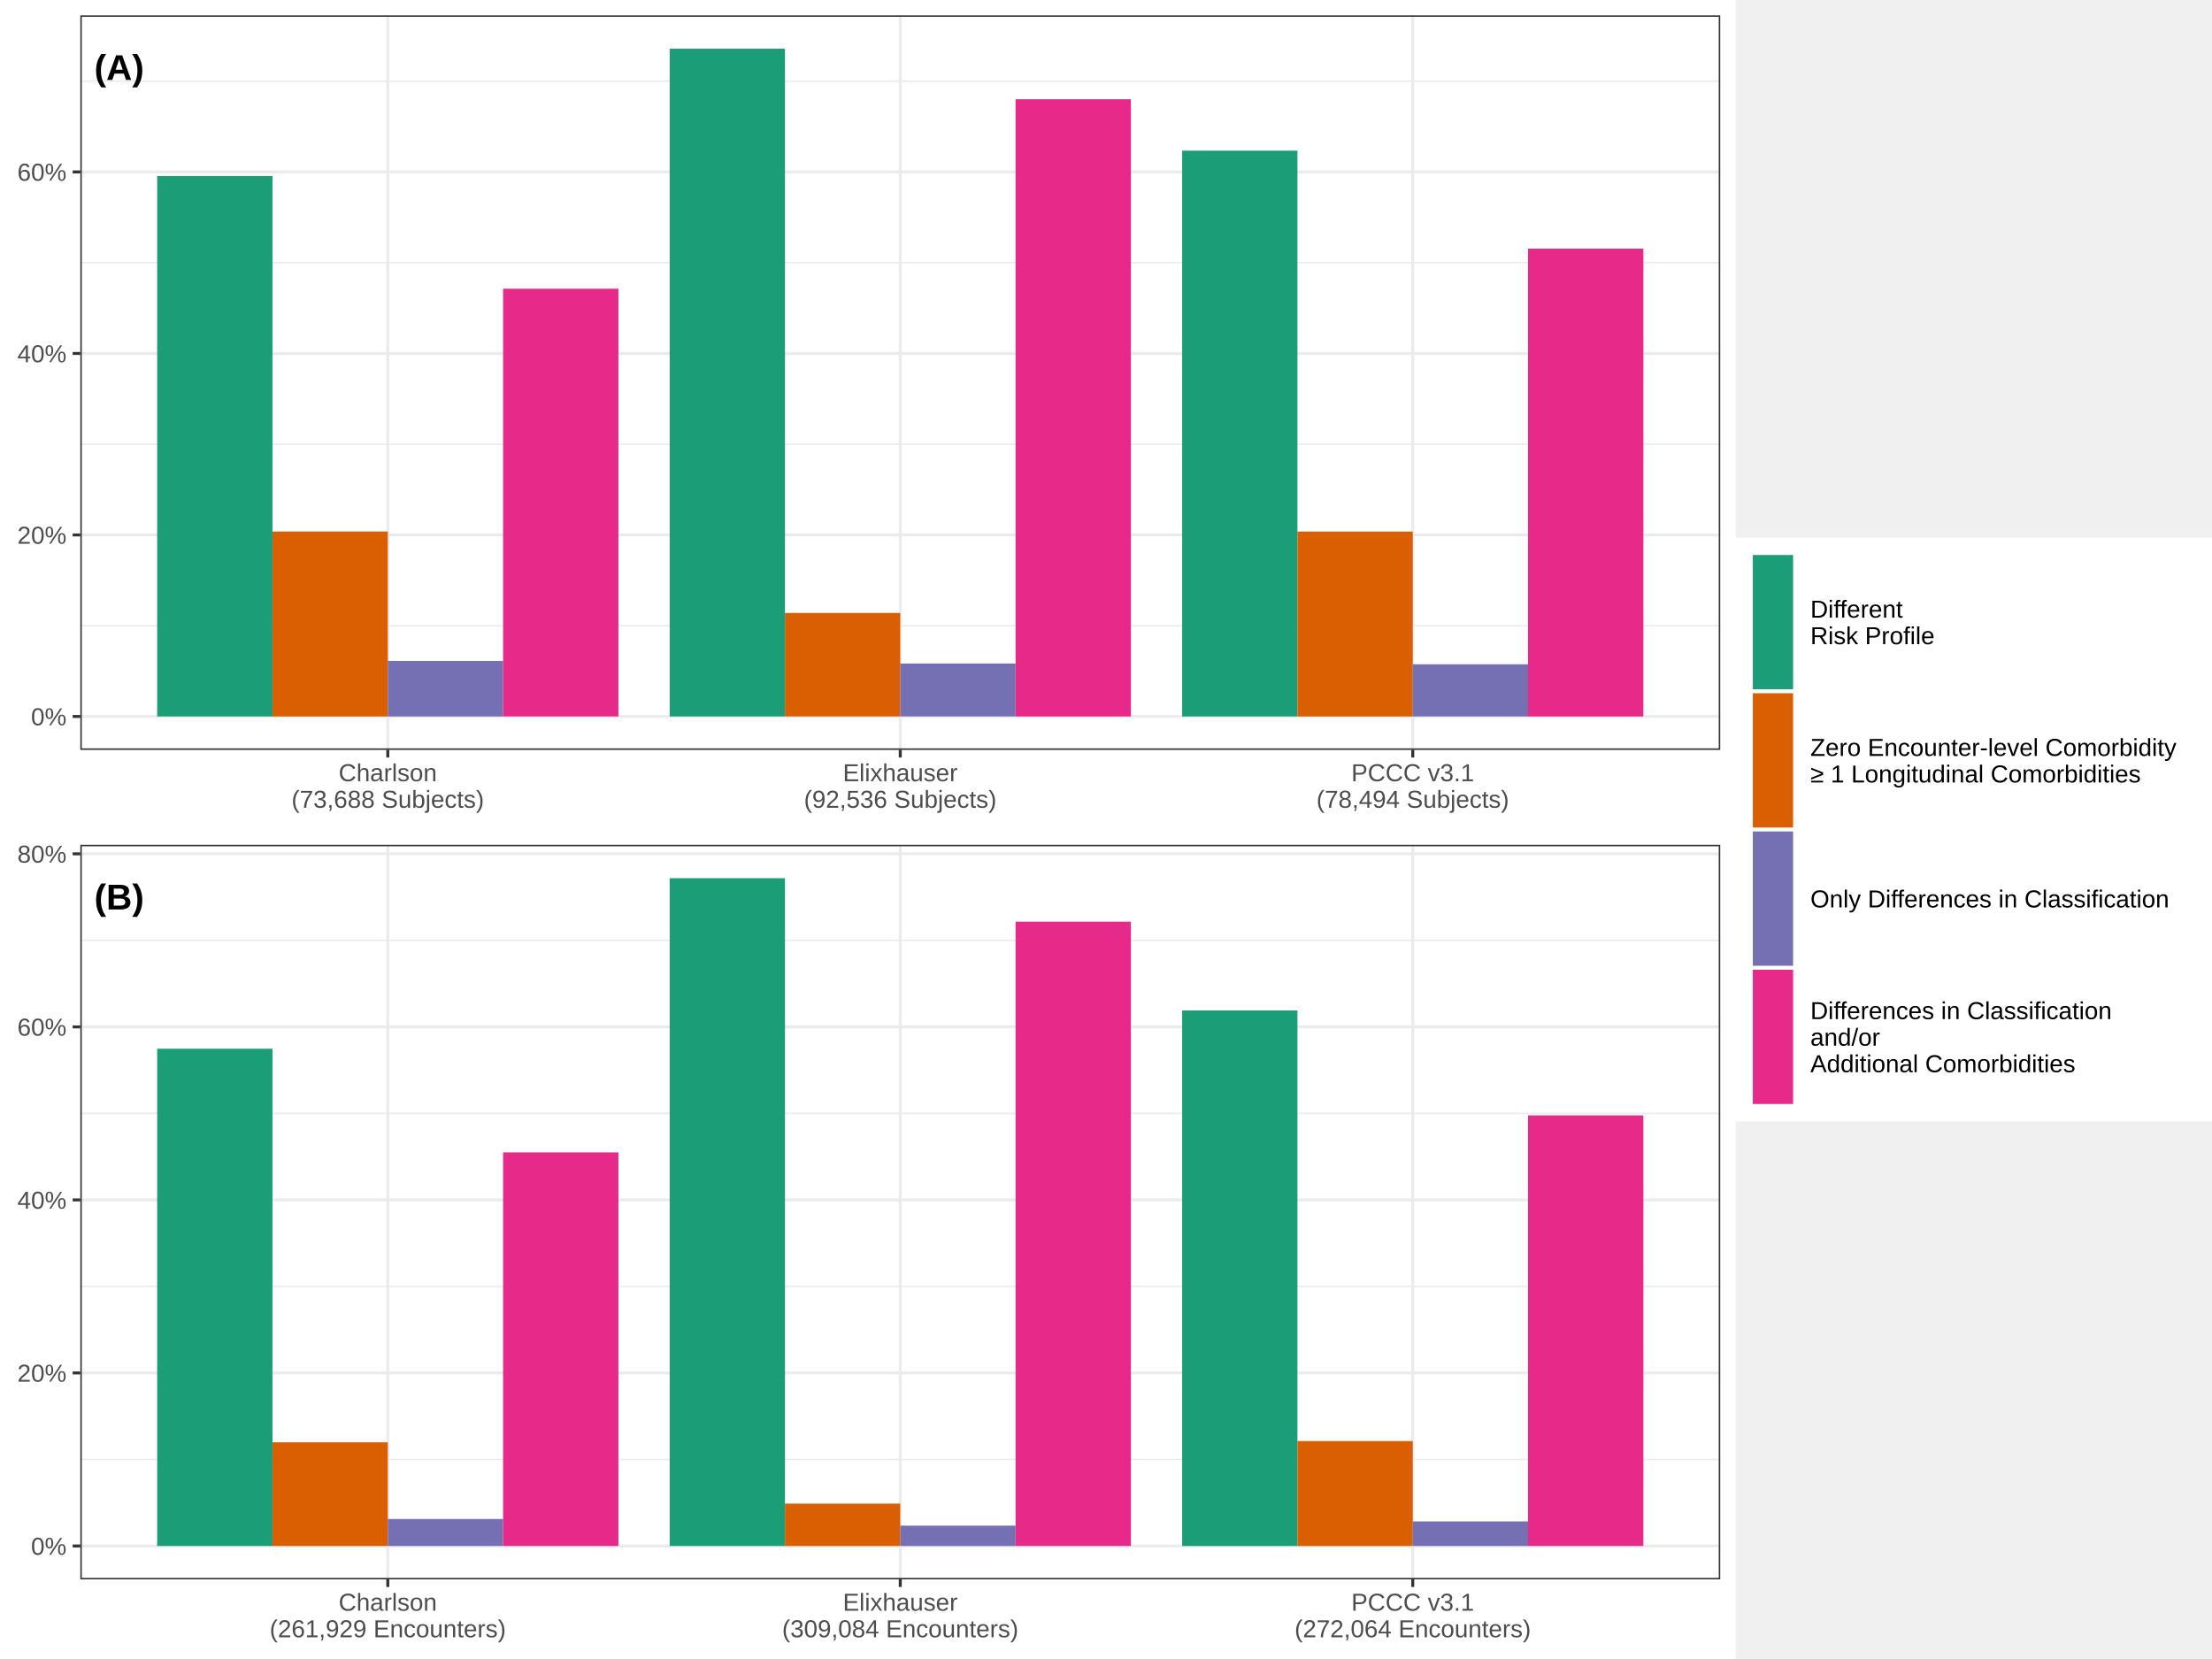
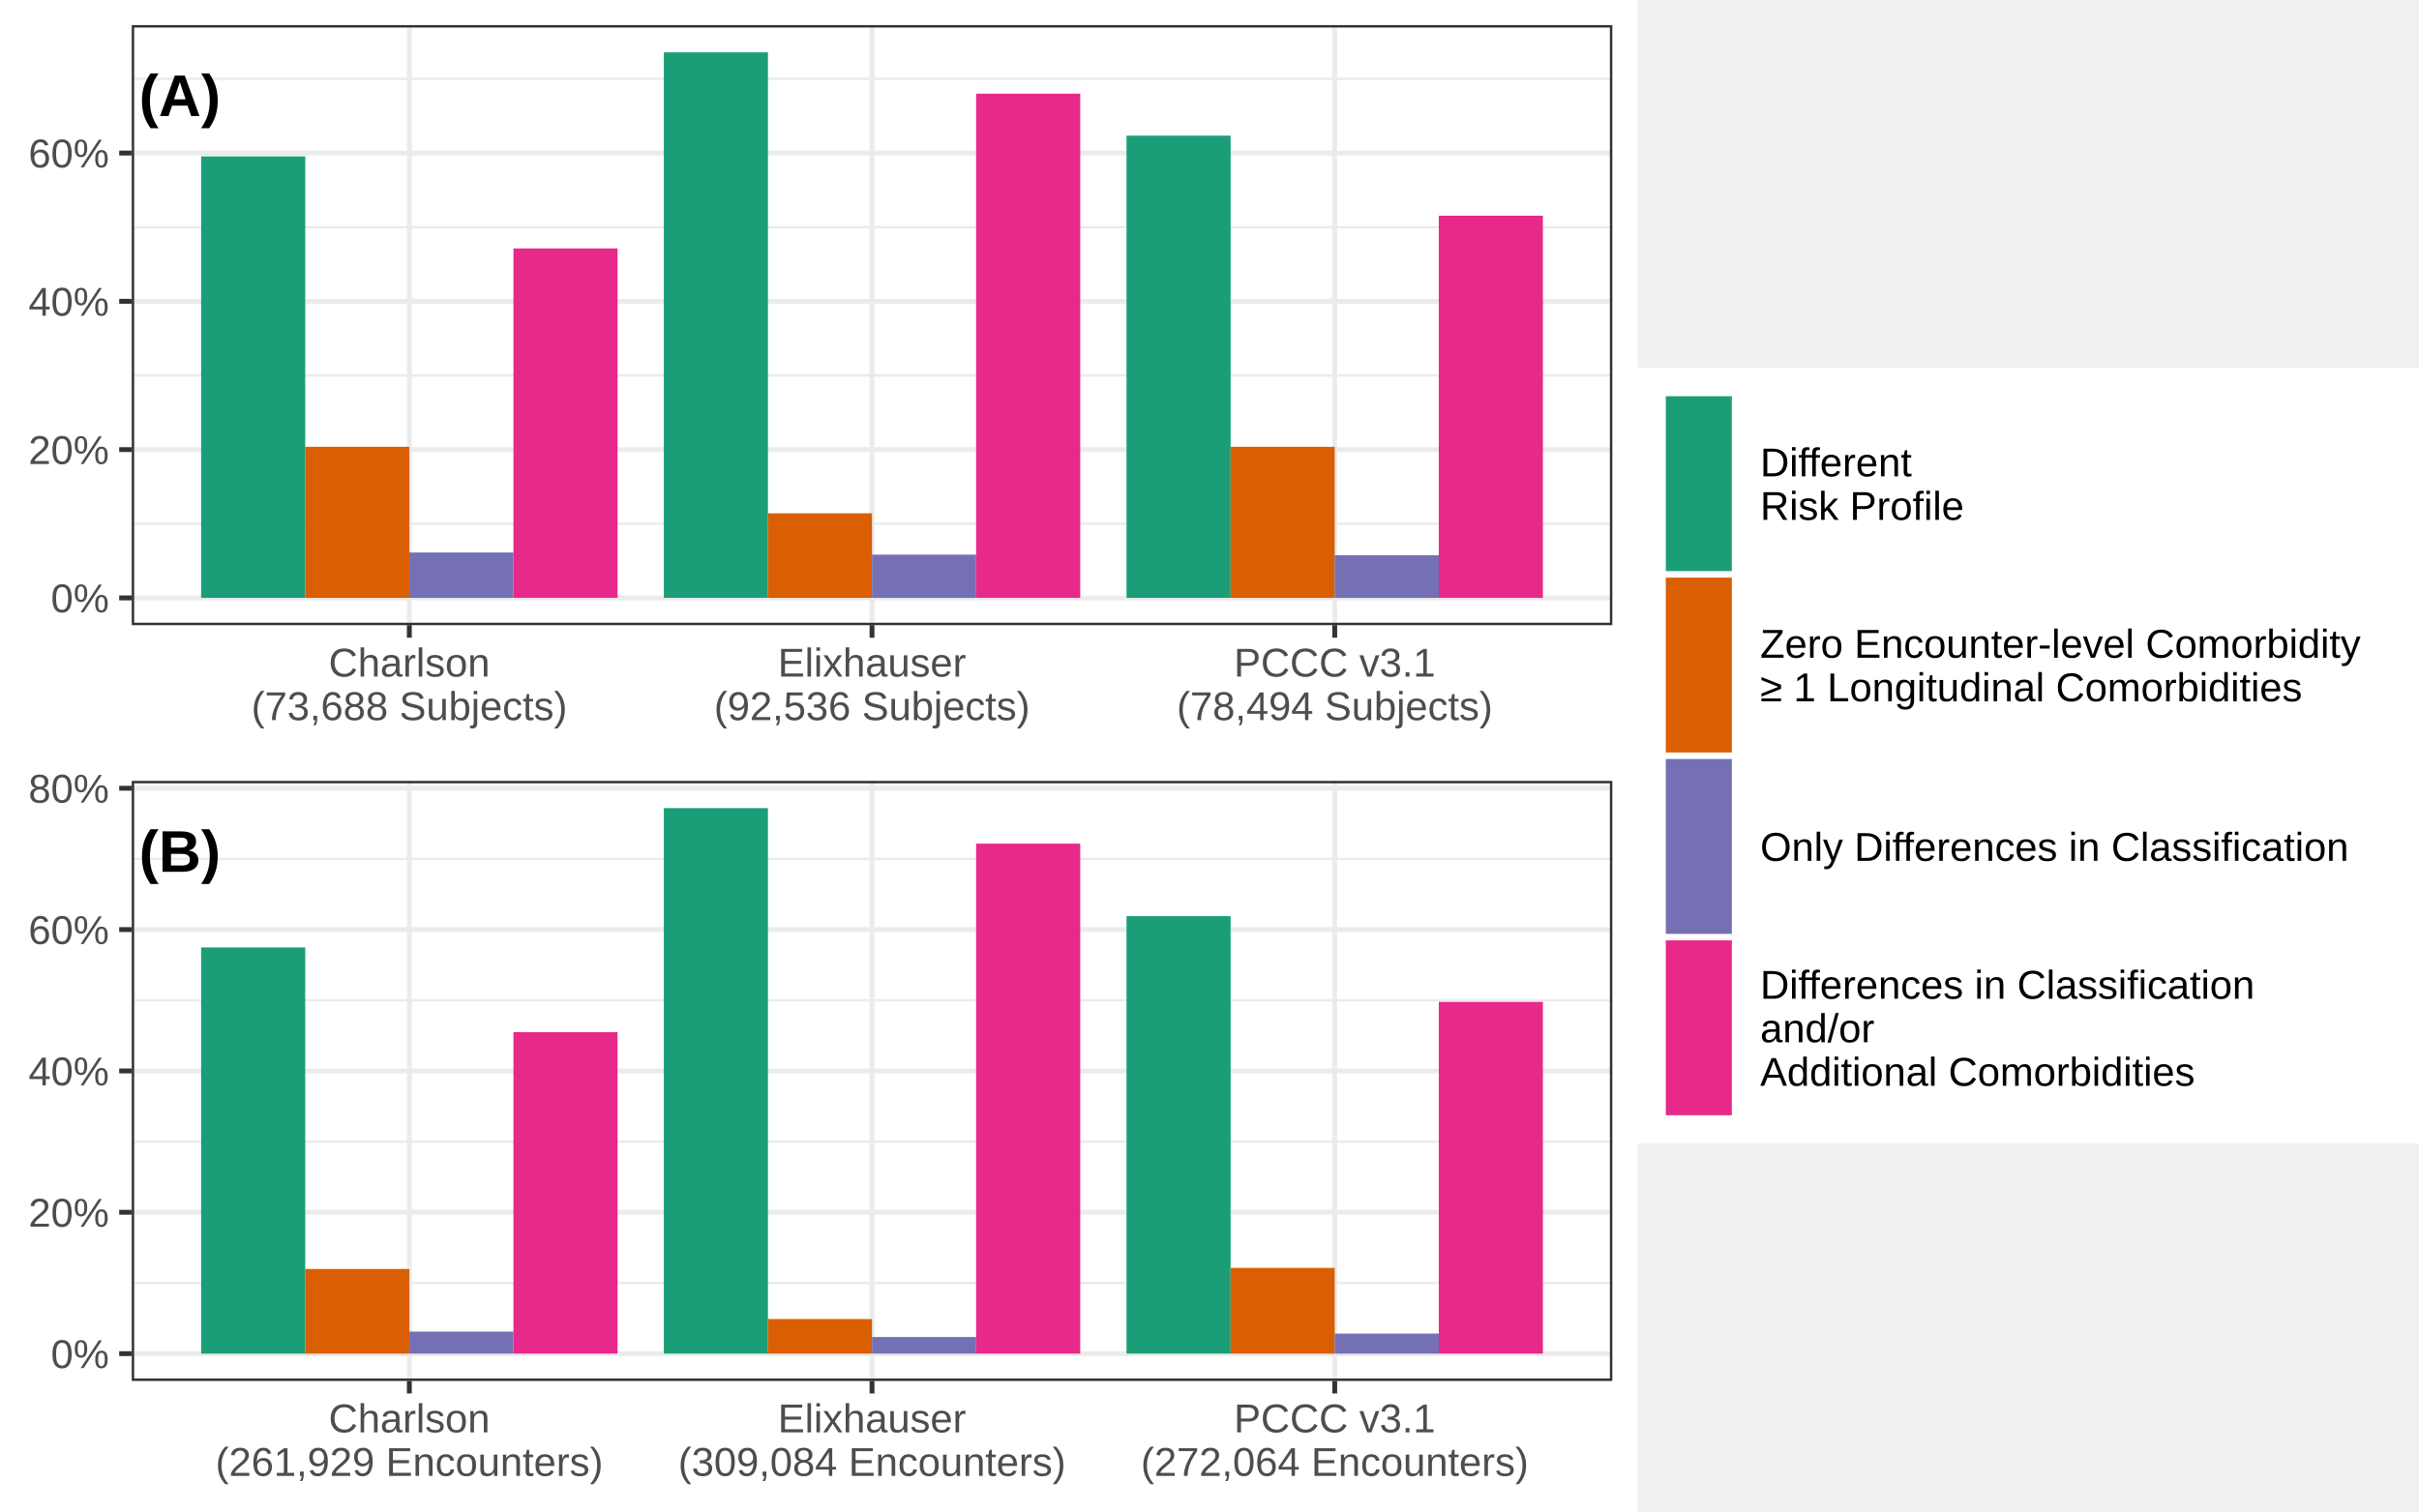
- <svg xmlns="http://www.w3.org/2000/svg" width="864.00pt" height="648.00pt" viewBox="0 0 864.00 648.00">
+ <svg xmlns="http://www.w3.org/2000/svg" width="576.00pt" height="360.00pt" viewBox="0 0 576.00 360.00">
  <g class="svglite">
    <defs>
      <style type="text/css">
    .svglite line, .svglite polyline, .svglite polygon, .svglite path, .svglite rect, .svglite circle {
      fill: none;
      stroke: #000000;
      stroke-linecap: round;
      stroke-linejoin: round;
      stroke-miterlimit: 10.00;
    }
    .svglite text {
      white-space: pre;
    }
    .svglite g.glyphgroup path {
      fill: inherit;
      stroke: none;
    }
  </style>
    </defs>
    <rect width="100%" height="100%" style="stroke: none; fill: none;" />
    <defs>
-       <clipPath id="cpMC4wMHw4NjQuMDB8MC4wMHw2NDguMDA=">
-         <rect x="0.00" y="0.00" width="864.00" height="648.00" />
+       <clipPath id="cpMC4wMHw1NzYuMDB8MC4wMHwzNjAuMDA=">
+         <rect x="0.00" y="0.00" width="576.00" height="360.00" />
      </clipPath>
    </defs>
-     <g clip-path="url(#cpMC4wMHw4NjQuMDB8MC4wMHw2NDguMDA=)">
+     <g clip-path="url(#cpMC4wMHw1NzYuMDB8MC4wMHwzNjAuMDA=)">
</g>
    <defs>
-       <clipPath id="cpMC4wMHw2NzcuOTB8MC4wMHw2NDguMDA=">
-         <rect x="0.00" y="0.00" width="677.90" height="648.00" />
+       <clipPath id="cpMC4wMHwzODkuOTB8MC4wMHwzNjAuMDA=">
+         <rect x="0.00" y="0.00" width="389.90" height="360.00" />
      </clipPath>
    </defs>
-     <g clip-path="url(#cpMC4wMHw2NzcuOTB8MC4wMHw2NDguMDA=)">
+     <g clip-path="url(#cpMC4wMHwzODkuOTB8MC4wMHwzNjAuMDA=)">
</g>
-     <g clip-path="url(#cpMC4wMHw4NjQuMDB8MC4wMHw2NDguMDA=)">
+     <g clip-path="url(#cpMC4wMHw1NzYuMDB8MC4wMHwzNjAuMDA=)">
</g>
    <defs>
-       <clipPath id="cpMC4wMHw2NzcuOTB8MC4wMHwzMjQuMDA=">
-         <rect x="0" y="0.00" width="677.90" height="324.00" />
+       <clipPath id="cpMC4wMHwzODkuOTB8MC4wMHwxODAuMDA=">
+         <rect x="0" y="0.00" width="389.90" height="180.00" />
      </clipPath>
    </defs>
-     <g clip-path="url(#cpMC4wMHw2NzcuOTB8MC4wMHwzMjQuMDA=)">
-       <rect x="0.00" y="0.00" width="677.90" height="324.00" style="stroke-width: 1.16; stroke: #FFFFFF; fill: #FFFFFF;" />
+     <g clip-path="url(#cpMC4wMHwzODkuOTB8MC4wMHwxODAuMDA=)">
+       <rect x="0.00" y="0" width="389.90" height="180.00" style="stroke-width: 1.16; stroke: #FFFFFF; fill: #FFFFFF;" />
    </g>
-     <g clip-path="url(#cpMC4wMHw4NjQuMDB8MC4wMHw2NDguMDA=)">
+     <g clip-path="url(#cpMC4wMHw1NzYuMDB8MC4wMHwzNjAuMDA=)">
</g>
    <defs>
-       <clipPath id="cpMzEuMzd8NjcxLjkyfDUuOTh8MjkyLjg5">
-         <rect x="31.37" y="5.98" width="640.55" height="286.92" />
+       <clipPath id="cpMzEuMzd8MzgzLjkyfDUuOTh8MTQ4Ljg5">
+         <rect x="31.37" y="5.98" width="352.55" height="142.92" />
      </clipPath>
    </defs>
-     <g clip-path="url(#cpMzEuMzd8NjcxLjkyfDUuOTh8MjkyLjg5)">
-       <rect x="31.37" y="5.98" width="640.55" height="286.92" style="stroke-width: 1.16; stroke: none; fill: #FFFFFF;" />
-       <polyline points="31.37,244.40 671.92,244.40 " style="stroke-width: 0.58; stroke: #EBEBEB; stroke-linecap: butt;" />
-       <polyline points="31.37,173.50 671.92,173.50 " style="stroke-width: 0.58; stroke: #EBEBEB; stroke-linecap: butt;" />
-       <polyline points="31.37,102.60 671.92,102.60 " style="stroke-width: 0.58; stroke: #EBEBEB; stroke-linecap: butt;" />
-       <polyline points="31.37,31.70 671.92,31.70 " style="stroke-width: 0.58; stroke: #EBEBEB; stroke-linecap: butt;" />
-       <polyline points="31.37,279.85 671.92,279.85 " style="stroke-width: 1.16; stroke: #EBEBEB; stroke-linecap: butt;" />
-       <polyline points="31.37,208.95 671.92,208.95 " style="stroke-width: 1.16; stroke: #EBEBEB; stroke-linecap: butt;" />
-       <polyline points="31.37,138.05 671.92,138.05 " style="stroke-width: 1.16; stroke: #EBEBEB; stroke-linecap: butt;" />
-       <polyline points="31.37,67.15 671.92,67.15 " style="stroke-width: 1.16; stroke: #EBEBEB; stroke-linecap: butt;" />
-       <polyline points="151.47,292.89 151.47,5.98 " style="stroke-width: 1.16; stroke: #EBEBEB; stroke-linecap: butt;" />
-       <polyline points="351.64,292.89 351.64,5.98 " style="stroke-width: 1.16; stroke: #EBEBEB; stroke-linecap: butt;" />
-       <polyline points="551.82,292.89 551.82,5.98 " style="stroke-width: 1.16; stroke: #EBEBEB; stroke-linecap: butt;" />
-       <rect x="61.39" y="68.76" width="45.04" height="211.09" style="stroke-width: 1.16; stroke: none; stroke-linecap: butt; stroke-linejoin: miter; fill: #1B9E77;" />
-       <rect x="106.43" y="207.61" width="45.04" height="72.25" style="stroke-width: 1.16; stroke: none; stroke-linecap: butt; stroke-linejoin: miter; fill: #D95F02;" />
-       <rect x="151.47" y="258.15" width="45.04" height="21.71" style="stroke-width: 1.16; stroke: none; stroke-linecap: butt; stroke-linejoin: miter; fill: #7570B3;" />
-       <rect x="196.51" y="112.77" width="45.04" height="167.08" style="stroke-width: 1.16; stroke: none; stroke-linecap: butt; stroke-linejoin: miter; fill: #E7298A;" />
-       <rect x="261.57" y="19.02" width="45.04" height="260.83" style="stroke-width: 1.16; stroke: none; stroke-linecap: butt; stroke-linejoin: miter; fill: #1B9E77;" />
-       <rect x="306.60" y="239.42" width="45.04" height="40.43" style="stroke-width: 1.16; stroke: none; stroke-linecap: butt; stroke-linejoin: miter; fill: #D95F02;" />
-       <rect x="351.64" y="259.17" width="45.04" height="20.68" style="stroke-width: 1.16; stroke: none; stroke-linecap: butt; stroke-linejoin: miter; fill: #7570B3;" />
-       <rect x="396.68" y="38.76" width="45.04" height="241.10" style="stroke-width: 1.16; stroke: none; stroke-linecap: butt; stroke-linejoin: miter; fill: #E7298A;" />
-       <rect x="461.74" y="58.84" width="45.04" height="221.01" style="stroke-width: 1.16; stroke: none; stroke-linecap: butt; stroke-linejoin: miter; fill: #1B9E77;" />
-       <rect x="506.78" y="207.63" width="45.04" height="72.23" style="stroke-width: 1.16; stroke: none; stroke-linecap: butt; stroke-linejoin: miter; fill: #D95F02;" />
-       <rect x="551.82" y="259.47" width="45.04" height="20.38" style="stroke-width: 1.16; stroke: none; stroke-linecap: butt; stroke-linejoin: miter; fill: #7570B3;" />
-       <rect x="596.85" y="97.12" width="45.04" height="182.74" style="stroke-width: 1.16; stroke: none; stroke-linecap: butt; stroke-linejoin: miter; fill: #E7298A;" />
-       <rect x="31.37" y="5.98" width="640.55" height="286.92" style="stroke-width: 1.16; stroke: #333333;" />
+     <g clip-path="url(#cpMzEuMzd8MzgzLjkyfDUuOTh8MTQ4Ljg5)">
+       <rect x="31.37" y="5.98" width="352.55" height="142.92" style="stroke-width: 1.16; stroke: none; fill: #FFFFFF;" />
+       <polyline points="31.37,124.74 383.92,124.74 " style="stroke-width: 0.58; stroke: #EBEBEB; stroke-linecap: butt;" />
+       <polyline points="31.37,89.42 383.92,89.42 " style="stroke-width: 0.58; stroke: #EBEBEB; stroke-linecap: butt;" />
+       <polyline points="31.37,54.11 383.92,54.11 " style="stroke-width: 0.58; stroke: #EBEBEB; stroke-linecap: butt;" />
+       <polyline points="31.37,18.79 383.92,18.79 " style="stroke-width: 0.58; stroke: #EBEBEB; stroke-linecap: butt;" />
+       <polyline points="31.37,142.40 383.92,142.40 " style="stroke-width: 1.16; stroke: #EBEBEB; stroke-linecap: butt;" />
+       <polyline points="31.37,107.08 383.92,107.08 " style="stroke-width: 1.16; stroke: #EBEBEB; stroke-linecap: butt;" />
+       <polyline points="31.37,71.76 383.92,71.76 " style="stroke-width: 1.16; stroke: #EBEBEB; stroke-linecap: butt;" />
+       <polyline points="31.37,36.45 383.92,36.45 " style="stroke-width: 1.16; stroke: #EBEBEB; stroke-linecap: butt;" />
+       <polyline points="97.47,148.89 97.47,5.98 " style="stroke-width: 1.16; stroke: #EBEBEB; stroke-linecap: butt;" />
+       <polyline points="207.64,148.89 207.64,5.98 " style="stroke-width: 1.16; stroke: #EBEBEB; stroke-linecap: butt;" />
+       <polyline points="317.82,148.89 317.82,5.98 " style="stroke-width: 1.16; stroke: #EBEBEB; stroke-linecap: butt;" />
+       <rect x="47.89" y="37.25" width="24.79" height="105.15" style="stroke-width: 1.16; stroke: none; stroke-linecap: butt; stroke-linejoin: miter; fill: #1B9E77;" />
+       <rect x="72.68" y="106.41" width="24.79" height="35.99" style="stroke-width: 1.16; stroke: none; stroke-linecap: butt; stroke-linejoin: miter; fill: #D95F02;" />
+       <rect x="97.47" y="131.59" width="24.79" height="10.81" style="stroke-width: 1.16; stroke: none; stroke-linecap: butt; stroke-linejoin: miter; fill: #7570B3;" />
+       <rect x="122.26" y="59.17" width="24.79" height="83.23" style="stroke-width: 1.16; stroke: none; stroke-linecap: butt; stroke-linejoin: miter; fill: #E7298A;" />
+       <rect x="158.07" y="12.47" width="24.79" height="129.92" style="stroke-width: 1.16; stroke: none; stroke-linecap: butt; stroke-linejoin: miter; fill: #1B9E77;" />
+       <rect x="182.85" y="122.26" width="24.79" height="20.14" style="stroke-width: 1.16; stroke: none; stroke-linecap: butt; stroke-linejoin: miter; fill: #D95F02;" />
+       <rect x="207.64" y="132.10" width="24.79" height="10.30" style="stroke-width: 1.16; stroke: none; stroke-linecap: butt; stroke-linejoin: miter; fill: #7570B3;" />
+       <rect x="232.43" y="22.31" width="24.79" height="120.09" style="stroke-width: 1.16; stroke: none; stroke-linecap: butt; stroke-linejoin: miter; fill: #E7298A;" />
+       <rect x="268.24" y="32.31" width="24.79" height="110.09" style="stroke-width: 1.16; stroke: none; stroke-linecap: butt; stroke-linejoin: miter; fill: #1B9E77;" />
+       <rect x="293.03" y="106.42" width="24.79" height="35.98" style="stroke-width: 1.16; stroke: none; stroke-linecap: butt; stroke-linejoin: miter; fill: #D95F02;" />
+       <rect x="317.82" y="132.25" width="24.79" height="10.15" style="stroke-width: 1.16; stroke: none; stroke-linecap: butt; stroke-linejoin: miter; fill: #7570B3;" />
+       <rect x="342.60" y="51.38" width="24.79" height="91.02" style="stroke-width: 1.16; stroke: none; stroke-linecap: butt; stroke-linejoin: miter; fill: #E7298A;" />
+       <rect x="31.37" y="5.98" width="352.55" height="142.92" style="stroke-width: 1.16; stroke: #333333;" />
    </g>
-     <g clip-path="url(#cpMC4wMHw4NjQuMDB8MC4wMHw2NDguMDA=)">
-       <text x="25.99" y="283.29" text-anchor="end" style="font-size: 9.60px;fill: #4D4D4D; font-family: &quot;Arial&quot;;" textLength="13.86px" lengthAdjust="spacingAndGlyphs">0%</text>
-       <text x="25.99" y="212.39" text-anchor="end" style="font-size: 9.60px;fill: #4D4D4D; font-family: &quot;Arial&quot;;" textLength="19.19px" lengthAdjust="spacingAndGlyphs">20%</text>
-       <text x="25.99" y="141.49" text-anchor="end" style="font-size: 9.60px;fill: #4D4D4D; font-family: &quot;Arial&quot;;" textLength="19.19px" lengthAdjust="spacingAndGlyphs">40%</text>
-       <text x="25.99" y="70.58" text-anchor="end" style="font-size: 9.60px;fill: #4D4D4D; font-family: &quot;Arial&quot;;" textLength="19.19px" lengthAdjust="spacingAndGlyphs">60%</text>
-       <polyline points="28.38,279.85 31.37,279.85 " style="stroke-width: 1.16; stroke: #333333; stroke-linecap: butt;" />
-       <polyline points="28.38,208.95 31.37,208.95 " style="stroke-width: 1.16; stroke: #333333; stroke-linecap: butt;" />
-       <polyline points="28.38,138.05 31.37,138.05 " style="stroke-width: 1.16; stroke: #333333; stroke-linecap: butt;" />
-       <polyline points="28.38,67.15 31.37,67.15 " style="stroke-width: 1.16; stroke: #333333; stroke-linecap: butt;" />
-       <polyline points="151.47,295.88 151.47,292.89 " style="stroke-width: 1.16; stroke: #333333; stroke-linecap: butt;" />
-       <polyline points="351.64,295.88 351.64,292.89 " style="stroke-width: 1.16; stroke: #333333; stroke-linecap: butt;" />
-       <polyline points="551.82,295.88 551.82,292.89 " style="stroke-width: 1.16; stroke: #333333; stroke-linecap: butt;" />
-       <text x="151.47" y="305.14" text-anchor="middle" style="font-size: 9.60px;fill: #4D4D4D; font-family: &quot;Arial&quot;;" textLength="38.34px" lengthAdjust="spacingAndGlyphs">Charlson</text>
-       <text x="151.47" y="315.51" text-anchor="middle" style="font-size: 9.60px;fill: #4D4D4D; font-family: &quot;Arial&quot;;" textLength="75.14px" lengthAdjust="spacingAndGlyphs">(73,688 Subjects)</text>
-       <text x="351.64" y="305.14" text-anchor="middle" style="font-size: 9.60px;fill: #4D4D4D; font-family: &quot;Arial&quot;;" textLength="44.75px" lengthAdjust="spacingAndGlyphs">Elixhauser</text>
-       <text x="351.64" y="315.51" text-anchor="middle" style="font-size: 9.60px;fill: #4D4D4D; font-family: &quot;Arial&quot;;" textLength="75.14px" lengthAdjust="spacingAndGlyphs">(92,536 Subjects)</text>
-       <text x="551.82" y="305.14" text-anchor="middle" style="font-size: 9.60px;fill: #4D4D4D; font-family: &quot;Arial&quot;;" textLength="47.97px" lengthAdjust="spacingAndGlyphs">PCCC v3.1</text>
-       <text x="551.82" y="315.51" text-anchor="middle" style="font-size: 9.60px;fill: #4D4D4D; font-family: &quot;Arial&quot;;" textLength="75.14px" lengthAdjust="spacingAndGlyphs">(78,494 Subjects)</text>
-       <text x="36.83" y="31.23" style="font-size: 14.00px; font-weight: bold; font-family: &quot;Arial&quot;;" textLength="19.42px" lengthAdjust="spacingAndGlyphs">(A)</text>
+     <g clip-path="url(#cpMC4wMHw1NzYuMDB8MC4wMHwzNjAuMDA=)">
+       <text x="25.99" y="145.83" text-anchor="end" style="font-size: 9.60px;fill: #4D4D4D; font-family: &quot;Arial&quot;;" textLength="13.86px" lengthAdjust="spacingAndGlyphs">0%</text>
+       <text x="25.99" y="110.52" text-anchor="end" style="font-size: 9.60px;fill: #4D4D4D; font-family: &quot;Arial&quot;;" textLength="19.19px" lengthAdjust="spacingAndGlyphs">20%</text>
+       <text x="25.99" y="75.20" text-anchor="end" style="font-size: 9.60px;fill: #4D4D4D; font-family: &quot;Arial&quot;;" textLength="19.19px" lengthAdjust="spacingAndGlyphs">40%</text>
+       <text x="25.99" y="39.88" text-anchor="end" style="font-size: 9.60px;fill: #4D4D4D; font-family: &quot;Arial&quot;;" textLength="19.19px" lengthAdjust="spacingAndGlyphs">60%</text>
+       <polyline points="28.38,142.40 31.37,142.40 " style="stroke-width: 1.16; stroke: #333333; stroke-linecap: butt;" />
+       <polyline points="28.38,107.08 31.37,107.08 " style="stroke-width: 1.16; stroke: #333333; stroke-linecap: butt;" />
+       <polyline points="28.38,71.76 31.37,71.76 " style="stroke-width: 1.16; stroke: #333333; stroke-linecap: butt;" />
+       <polyline points="28.38,36.45 31.37,36.45 " style="stroke-width: 1.16; stroke: #333333; stroke-linecap: butt;" />
+       <polyline points="97.47,151.88 97.47,148.89 " style="stroke-width: 1.16; stroke: #333333; stroke-linecap: butt;" />
+       <polyline points="207.64,151.88 207.64,148.89 " style="stroke-width: 1.16; stroke: #333333; stroke-linecap: butt;" />
+       <polyline points="317.82,151.88 317.82,148.89 " style="stroke-width: 1.16; stroke: #333333; stroke-linecap: butt;" />
+       <text x="97.47" y="161.14" text-anchor="middle" style="font-size: 9.60px;fill: #4D4D4D; font-family: &quot;Arial&quot;;" textLength="38.34px" lengthAdjust="spacingAndGlyphs">Charlson</text>
+       <text x="97.47" y="171.51" text-anchor="middle" style="font-size: 9.60px;fill: #4D4D4D; font-family: &quot;Arial&quot;;" textLength="75.14px" lengthAdjust="spacingAndGlyphs">(73,688 Subjects)</text>
+       <text x="207.64" y="161.14" text-anchor="middle" style="font-size: 9.60px;fill: #4D4D4D; font-family: &quot;Arial&quot;;" textLength="44.75px" lengthAdjust="spacingAndGlyphs">Elixhauser</text>
+       <text x="207.64" y="171.51" text-anchor="middle" style="font-size: 9.60px;fill: #4D4D4D; font-family: &quot;Arial&quot;;" textLength="75.14px" lengthAdjust="spacingAndGlyphs">(92,536 Subjects)</text>
+       <text x="317.82" y="161.14" text-anchor="middle" style="font-size: 9.60px;fill: #4D4D4D; font-family: &quot;Arial&quot;;" textLength="47.97px" lengthAdjust="spacingAndGlyphs">PCCC v3.1</text>
+       <text x="317.82" y="171.51" text-anchor="middle" style="font-size: 9.60px;fill: #4D4D4D; font-family: &quot;Arial&quot;;" textLength="75.14px" lengthAdjust="spacingAndGlyphs">(78,494 Subjects)</text>
+       <text x="33.10" y="27.63" style="font-size: 14.00px; font-weight: bold; font-family: &quot;Arial&quot;;" textLength="19.42px" lengthAdjust="spacingAndGlyphs">(A)</text>
    </g>
    <defs>
-       <clipPath id="cpMC4wMHw2NzcuOTB8MzI0LjAwfDY0OC4wMA==">
-         <rect x="0" y="324.00" width="677.90" height="324.00" />
+       <clipPath id="cpMC4wMHwzODkuOTB8MTgwLjAwfDM2MC4wMA==">
+         <rect x="0" y="180.00" width="389.90" height="180.00" />
      </clipPath>
    </defs>
-     <g clip-path="url(#cpMC4wMHw2NzcuOTB8MzI0LjAwfDY0OC4wMA==)">
-       <rect x="0.00" y="324.00" width="677.90" height="324.00" style="stroke-width: 1.16; stroke: #FFFFFF; fill: #FFFFFF;" />
+     <g clip-path="url(#cpMC4wMHwzODkuOTB8MTgwLjAwfDM2MC4wMA==)">
+       <rect x="0.00" y="180.00" width="389.90" height="180.00" style="stroke-width: 1.16; stroke: #FFFFFF; fill: #FFFFFF;" />
    </g>
-     <g clip-path="url(#cpMC4wMHw4NjQuMDB8MC4wMHw2NDguMDA=)">
+     <g clip-path="url(#cpMC4wMHw1NzYuMDB8MC4wMHwzNjAuMDA=)">
</g>
    <defs>
-       <clipPath id="cpMzEuMzd8NjcxLjkyfDMyOS45OHw2MTYuODk=">
-         <rect x="31.37" y="329.98" width="640.55" height="286.92" />
+       <clipPath id="cpMzEuMzd8MzgzLjkyfDE4NS45OHwzMjguODk=">
+         <rect x="31.37" y="185.98" width="352.55" height="142.92" />
      </clipPath>
    </defs>
-     <g clip-path="url(#cpMzEuMzd8NjcxLjkyfDMyOS45OHw2MTYuODk=)">
-       <rect x="31.37" y="329.98" width="640.55" height="286.92" style="stroke-width: 1.16; stroke: none; fill: #FFFFFF;" />
-       <polyline points="31.37,570.06 671.92,570.06 " style="stroke-width: 0.58; stroke: #EBEBEB; stroke-linecap: butt;" />
-       <polyline points="31.37,502.47 671.92,502.47 " style="stroke-width: 0.58; stroke: #EBEBEB; stroke-linecap: butt;" />
-       <polyline points="31.37,434.89 671.92,434.89 " style="stroke-width: 0.58; stroke: #EBEBEB; stroke-linecap: butt;" />
-       <polyline points="31.37,367.30 671.92,367.30 " style="stroke-width: 0.58; stroke: #EBEBEB; stroke-linecap: butt;" />
-       <polyline points="31.37,603.85 671.92,603.85 " style="stroke-width: 1.16; stroke: #EBEBEB; stroke-linecap: butt;" />
-       <polyline points="31.37,536.27 671.92,536.27 " style="stroke-width: 1.16; stroke: #EBEBEB; stroke-linecap: butt;" />
-       <polyline points="31.37,468.68 671.92,468.68 " style="stroke-width: 1.16; stroke: #EBEBEB; stroke-linecap: butt;" />
-       <polyline points="31.37,401.10 671.92,401.10 " style="stroke-width: 1.16; stroke: #EBEBEB; stroke-linecap: butt;" />
-       <polyline points="31.37,333.51 671.92,333.51 " style="stroke-width: 1.16; stroke: #EBEBEB; stroke-linecap: butt;" />
-       <polyline points="151.47,616.89 151.47,329.98 " style="stroke-width: 1.16; stroke: #EBEBEB; stroke-linecap: butt;" />
-       <polyline points="351.64,616.89 351.64,329.98 " style="stroke-width: 1.16; stroke: #EBEBEB; stroke-linecap: butt;" />
-       <polyline points="551.82,616.89 551.82,329.98 " style="stroke-width: 1.16; stroke: #EBEBEB; stroke-linecap: butt;" />
-       <rect x="61.39" y="409.63" width="45.04" height="194.22" style="stroke-width: 1.16; stroke: none; stroke-linecap: butt; stroke-linejoin: miter; fill: #1B9E77;" />
-       <rect x="106.43" y="563.36" width="45.04" height="40.49" style="stroke-width: 1.16; stroke: none; stroke-linecap: butt; stroke-linejoin: miter; fill: #D95F02;" />
-       <rect x="151.47" y="593.31" width="45.04" height="10.54" style="stroke-width: 1.16; stroke: none; stroke-linecap: butt; stroke-linejoin: miter; fill: #7570B3;" />
-       <rect x="196.51" y="450.12" width="45.04" height="153.73" style="stroke-width: 1.16; stroke: none; stroke-linecap: butt; stroke-linejoin: miter; fill: #E7298A;" />
-       <rect x="261.57" y="343.02" width="45.04" height="260.83" style="stroke-width: 1.16; stroke: none; stroke-linecap: butt; stroke-linejoin: miter; fill: #1B9E77;" />
-       <rect x="306.60" y="587.31" width="45.04" height="16.54" style="stroke-width: 1.16; stroke: none; stroke-linecap: butt; stroke-linejoin: miter; fill: #D95F02;" />
-       <rect x="351.64" y="595.91" width="45.04" height="7.95" style="stroke-width: 1.16; stroke: none; stroke-linecap: butt; stroke-linejoin: miter; fill: #7570B3;" />
-       <rect x="396.68" y="360.00" width="45.04" height="243.85" style="stroke-width: 1.16; stroke: none; stroke-linecap: butt; stroke-linejoin: miter; fill: #E7298A;" />
-       <rect x="461.74" y="394.68" width="45.04" height="209.18" style="stroke-width: 1.16; stroke: none; stroke-linecap: butt; stroke-linejoin: miter; fill: #1B9E77;" />
-       <rect x="506.78" y="562.87" width="45.04" height="40.99" style="stroke-width: 1.16; stroke: none; stroke-linecap: butt; stroke-linejoin: miter; fill: #D95F02;" />
-       <rect x="551.82" y="594.26" width="45.04" height="9.59" style="stroke-width: 1.16; stroke: none; stroke-linecap: butt; stroke-linejoin: miter; fill: #7570B3;" />
-       <rect x="596.85" y="435.66" width="45.04" height="168.19" style="stroke-width: 1.16; stroke: none; stroke-linecap: butt; stroke-linejoin: miter; fill: #E7298A;" />
-       <rect x="31.37" y="329.98" width="640.55" height="286.92" style="stroke-width: 1.16; stroke: #333333;" />
+     <g clip-path="url(#cpMzEuMzd8MzgzLjkyfDE4NS45OHwzMjguODk=)">
+       <rect x="31.37" y="185.98" width="352.55" height="142.92" style="stroke-width: 1.16; stroke: none; fill: #FFFFFF;" />
+       <polyline points="31.37,305.57 383.92,305.57 " style="stroke-width: 0.58; stroke: #EBEBEB; stroke-linecap: butt;" />
+       <polyline points="31.37,271.90 383.92,271.90 " style="stroke-width: 0.58; stroke: #EBEBEB; stroke-linecap: butt;" />
+       <polyline points="31.37,238.24 383.92,238.24 " style="stroke-width: 0.58; stroke: #EBEBEB; stroke-linecap: butt;" />
+       <polyline points="31.37,204.57 383.92,204.57 " style="stroke-width: 0.58; stroke: #EBEBEB; stroke-linecap: butt;" />
+       <polyline points="31.37,322.40 383.92,322.40 " style="stroke-width: 1.16; stroke: #EBEBEB; stroke-linecap: butt;" />
+       <polyline points="31.37,288.73 383.92,288.73 " style="stroke-width: 1.16; stroke: #EBEBEB; stroke-linecap: butt;" />
+       <polyline points="31.37,255.07 383.92,255.07 " style="stroke-width: 1.16; stroke: #EBEBEB; stroke-linecap: butt;" />
+       <polyline points="31.37,221.40 383.92,221.40 " style="stroke-width: 1.16; stroke: #EBEBEB; stroke-linecap: butt;" />
+       <polyline points="31.37,187.74 383.92,187.74 " style="stroke-width: 1.16; stroke: #EBEBEB; stroke-linecap: butt;" />
+       <polyline points="97.47,328.89 97.47,185.98 " style="stroke-width: 1.16; stroke: #EBEBEB; stroke-linecap: butt;" />
+       <polyline points="207.64,328.89 207.64,185.98 " style="stroke-width: 1.16; stroke: #EBEBEB; stroke-linecap: butt;" />
+       <polyline points="317.82,328.89 317.82,185.98 " style="stroke-width: 1.16; stroke: #EBEBEB; stroke-linecap: butt;" />
+       <rect x="47.89" y="225.65" width="24.79" height="96.75" style="stroke-width: 1.16; stroke: none; stroke-linecap: butt; stroke-linejoin: miter; fill: #1B9E77;" />
+       <rect x="72.68" y="302.23" width="24.79" height="20.17" style="stroke-width: 1.16; stroke: none; stroke-linecap: butt; stroke-linejoin: miter; fill: #D95F02;" />
+       <rect x="97.47" y="317.15" width="24.79" height="5.25" style="stroke-width: 1.16; stroke: none; stroke-linecap: butt; stroke-linejoin: miter; fill: #7570B3;" />
+       <rect x="122.26" y="245.82" width="24.79" height="76.58" style="stroke-width: 1.16; stroke: none; stroke-linecap: butt; stroke-linejoin: miter; fill: #E7298A;" />
+       <rect x="158.07" y="192.47" width="24.79" height="129.92" style="stroke-width: 1.16; stroke: none; stroke-linecap: butt; stroke-linejoin: miter; fill: #1B9E77;" />
+       <rect x="182.85" y="314.16" width="24.79" height="8.24" style="stroke-width: 1.16; stroke: none; stroke-linecap: butt; stroke-linejoin: miter; fill: #D95F02;" />
+       <rect x="207.64" y="318.44" width="24.79" height="3.96" style="stroke-width: 1.16; stroke: none; stroke-linecap: butt; stroke-linejoin: miter; fill: #7570B3;" />
+       <rect x="232.43" y="200.93" width="24.79" height="121.47" style="stroke-width: 1.16; stroke: none; stroke-linecap: butt; stroke-linejoin: miter; fill: #E7298A;" />
+       <rect x="268.24" y="218.20" width="24.79" height="104.19" style="stroke-width: 1.16; stroke: none; stroke-linecap: butt; stroke-linejoin: miter; fill: #1B9E77;" />
+       <rect x="293.03" y="301.98" width="24.79" height="20.42" style="stroke-width: 1.16; stroke: none; stroke-linecap: butt; stroke-linejoin: miter; fill: #D95F02;" />
+       <rect x="317.82" y="317.62" width="24.79" height="4.78" style="stroke-width: 1.16; stroke: none; stroke-linecap: butt; stroke-linejoin: miter; fill: #7570B3;" />
+       <rect x="342.60" y="238.62" width="24.79" height="83.78" style="stroke-width: 1.16; stroke: none; stroke-linecap: butt; stroke-linejoin: miter; fill: #E7298A;" />
+       <rect x="31.37" y="185.98" width="352.55" height="142.92" style="stroke-width: 1.16; stroke: #333333;" />
    </g>
-     <g clip-path="url(#cpMC4wMHw4NjQuMDB8MC4wMHw2NDguMDA=)">
-       <text x="25.99" y="607.29" text-anchor="end" style="font-size: 9.60px;fill: #4D4D4D; font-family: &quot;Arial&quot;;" textLength="13.86px" lengthAdjust="spacingAndGlyphs">0%</text>
-       <text x="25.99" y="539.70" text-anchor="end" style="font-size: 9.60px;fill: #4D4D4D; font-family: &quot;Arial&quot;;" textLength="19.19px" lengthAdjust="spacingAndGlyphs">20%</text>
-       <text x="25.99" y="472.12" text-anchor="end" style="font-size: 9.60px;fill: #4D4D4D; font-family: &quot;Arial&quot;;" textLength="19.19px" lengthAdjust="spacingAndGlyphs">40%</text>
-       <text x="25.99" y="404.53" text-anchor="end" style="font-size: 9.60px;fill: #4D4D4D; font-family: &quot;Arial&quot;;" textLength="19.19px" lengthAdjust="spacingAndGlyphs">60%</text>
-       <text x="25.99" y="336.94" text-anchor="end" style="font-size: 9.60px;fill: #4D4D4D; font-family: &quot;Arial&quot;;" textLength="19.19px" lengthAdjust="spacingAndGlyphs">80%</text>
-       <polyline points="28.38,603.85 31.37,603.85 " style="stroke-width: 1.16; stroke: #333333; stroke-linecap: butt;" />
-       <polyline points="28.38,536.27 31.37,536.27 " style="stroke-width: 1.16; stroke: #333333; stroke-linecap: butt;" />
-       <polyline points="28.38,468.68 31.37,468.68 " style="stroke-width: 1.16; stroke: #333333; stroke-linecap: butt;" />
-       <polyline points="28.38,401.10 31.37,401.10 " style="stroke-width: 1.16; stroke: #333333; stroke-linecap: butt;" />
-       <polyline points="28.38,333.51 31.37,333.51 " style="stroke-width: 1.16; stroke: #333333; stroke-linecap: butt;" />
-       <polyline points="151.47,619.88 151.47,616.89 " style="stroke-width: 1.16; stroke: #333333; stroke-linecap: butt;" />
-       <polyline points="351.64,619.88 351.64,616.89 " style="stroke-width: 1.16; stroke: #333333; stroke-linecap: butt;" />
-       <polyline points="551.82,619.88 551.82,616.89 " style="stroke-width: 1.16; stroke: #333333; stroke-linecap: butt;" />
-       <text x="151.47" y="629.14" text-anchor="middle" style="font-size: 9.60px;fill: #4D4D4D; font-family: &quot;Arial&quot;;" textLength="38.34px" lengthAdjust="spacingAndGlyphs">Charlson</text>
-       <text x="151.47" y="639.51" text-anchor="middle" style="font-size: 9.60px;fill: #4D4D4D; font-family: &quot;Arial&quot;;" textLength="92.19px" lengthAdjust="spacingAndGlyphs">(261,929 Encounters)</text>
-       <text x="351.64" y="629.14" text-anchor="middle" style="font-size: 9.60px;fill: #4D4D4D; font-family: &quot;Arial&quot;;" textLength="44.75px" lengthAdjust="spacingAndGlyphs">Elixhauser</text>
-       <text x="351.64" y="639.51" text-anchor="middle" style="font-size: 9.60px;fill: #4D4D4D; font-family: &quot;Arial&quot;;" textLength="92.19px" lengthAdjust="spacingAndGlyphs">(309,084 Encounters)</text>
-       <text x="551.82" y="629.14" text-anchor="middle" style="font-size: 9.60px;fill: #4D4D4D; font-family: &quot;Arial&quot;;" textLength="47.97px" lengthAdjust="spacingAndGlyphs">PCCC v3.1</text>
-       <text x="551.82" y="639.51" text-anchor="middle" style="font-size: 9.60px;fill: #4D4D4D; font-family: &quot;Arial&quot;;" textLength="92.19px" lengthAdjust="spacingAndGlyphs">(272,064 Encounters)</text>
-       <text x="36.83" y="355.23" style="font-size: 14.00px; font-weight: bold; font-family: &quot;Arial&quot;;" textLength="19.42px" lengthAdjust="spacingAndGlyphs">(B)</text>
-       <rect x="677.90" y="210.02" width="186.10" height="227.96" style="stroke-width: 1.16; stroke: none; fill: #FFFFFF;" />
-       <rect x="683.87" y="216.00" width="17.28" height="54.00" style="stroke-width: 1.16; stroke: none; fill: #FFFFFF;" />
-       <rect x="684.65" y="216.77" width="15.73" height="52.45" style="stroke-width: 1.16; stroke: none; stroke-linecap: butt; stroke-linejoin: miter; fill: #1B9E77;" />
-       <rect x="683.87" y="270.00" width="17.28" height="54.00" style="stroke-width: 1.16; stroke: none; fill: #FFFFFF;" />
-       <rect x="684.65" y="270.77" width="15.73" height="52.45" style="stroke-width: 1.16; stroke: none; stroke-linecap: butt; stroke-linejoin: miter; fill: #D95F02;" />
-       <rect x="683.87" y="324.00" width="17.28" height="54.00" style="stroke-width: 1.16; stroke: none; fill: #FFFFFF;" />
-       <rect x="684.65" y="324.77" width="15.73" height="52.45" style="stroke-width: 1.16; stroke: none; stroke-linecap: butt; stroke-linejoin: miter; fill: #7570B3;" />
-       <rect x="683.87" y="378.00" width="17.28" height="54.00" style="stroke-width: 1.16; stroke: none; fill: #FFFFFF;" />
-       <rect x="684.65" y="378.77" width="15.73" height="52.45" style="stroke-width: 1.16; stroke: none; stroke-linecap: butt; stroke-linejoin: miter; fill: #E7298A;" />
-       <text x="707.13" y="241.25" style="font-size: 9.60px; font-family: &quot;Arial&quot;;" textLength="36.06px" lengthAdjust="spacingAndGlyphs">Different</text>
-       <text x="707.13" y="251.62" style="font-size: 9.60px; font-family: &quot;Arial&quot;;" textLength="48.48px" lengthAdjust="spacingAndGlyphs">Risk Profile</text>
-       <text x="707.13" y="295.25" style="font-size: 9.60px; font-family: &quot;Arial&quot;;" textLength="142.77px" lengthAdjust="spacingAndGlyphs">Zero Encounter-level Comorbidity</text>
-       <text x="707.13" y="305.62" style="font-size: 9.60px; font-family: &quot;Arial&quot;;" textLength="128.86px" lengthAdjust="spacingAndGlyphs">≥ 1 Longitudinal Comorbidities</text>
-       <text x="707.13" y="354.43" style="font-size: 9.60px; font-family: &quot;Arial&quot;;" textLength="139.97px" lengthAdjust="spacingAndGlyphs">Only Differences in Classification</text>
-       <text x="707.13" y="398.07" style="font-size: 9.60px; font-family: &quot;Arial&quot;;" textLength="117.58px" lengthAdjust="spacingAndGlyphs">Differences in Classification</text>
-       <text x="707.13" y="408.43" style="font-size: 9.60px; font-family: &quot;Arial&quot;;" textLength="27.17px" lengthAdjust="spacingAndGlyphs">and/or</text>
-       <text x="707.13" y="418.80" style="font-size: 9.60px; font-family: &quot;Arial&quot;;" textLength="103.34px" lengthAdjust="spacingAndGlyphs">Additional Comorbidities</text>
+     <g clip-path="url(#cpMC4wMHw1NzYuMDB8MC4wMHwzNjAuMDA=)">
+       <text x="25.99" y="325.83" text-anchor="end" style="font-size: 9.60px;fill: #4D4D4D; font-family: &quot;Arial&quot;;" textLength="13.86px" lengthAdjust="spacingAndGlyphs">0%</text>
+       <text x="25.99" y="292.17" text-anchor="end" style="font-size: 9.60px;fill: #4D4D4D; font-family: &quot;Arial&quot;;" textLength="19.19px" lengthAdjust="spacingAndGlyphs">20%</text>
+       <text x="25.99" y="258.50" text-anchor="end" style="font-size: 9.60px;fill: #4D4D4D; font-family: &quot;Arial&quot;;" textLength="19.19px" lengthAdjust="spacingAndGlyphs">40%</text>
+       <text x="25.99" y="224.84" text-anchor="end" style="font-size: 9.60px;fill: #4D4D4D; font-family: &quot;Arial&quot;;" textLength="19.19px" lengthAdjust="spacingAndGlyphs">60%</text>
+       <text x="25.99" y="191.17" text-anchor="end" style="font-size: 9.60px;fill: #4D4D4D; font-family: &quot;Arial&quot;;" textLength="19.19px" lengthAdjust="spacingAndGlyphs">80%</text>
+       <polyline points="28.38,322.40 31.37,322.40 " style="stroke-width: 1.16; stroke: #333333; stroke-linecap: butt;" />
+       <polyline points="28.38,288.73 31.37,288.73 " style="stroke-width: 1.16; stroke: #333333; stroke-linecap: butt;" />
+       <polyline points="28.38,255.07 31.37,255.07 " style="stroke-width: 1.16; stroke: #333333; stroke-linecap: butt;" />
+       <polyline points="28.38,221.40 31.37,221.40 " style="stroke-width: 1.16; stroke: #333333; stroke-linecap: butt;" />
+       <polyline points="28.38,187.74 31.37,187.74 " style="stroke-width: 1.16; stroke: #333333; stroke-linecap: butt;" />
+       <polyline points="97.47,331.88 97.47,328.89 " style="stroke-width: 1.16; stroke: #333333; stroke-linecap: butt;" />
+       <polyline points="207.64,331.88 207.64,328.89 " style="stroke-width: 1.16; stroke: #333333; stroke-linecap: butt;" />
+       <polyline points="317.82,331.88 317.82,328.89 " style="stroke-width: 1.16; stroke: #333333; stroke-linecap: butt;" />
+       <text x="97.47" y="341.14" text-anchor="middle" style="font-size: 9.60px;fill: #4D4D4D; font-family: &quot;Arial&quot;;" textLength="38.34px" lengthAdjust="spacingAndGlyphs">Charlson</text>
+       <text x="97.47" y="351.51" text-anchor="middle" style="font-size: 9.60px;fill: #4D4D4D; font-family: &quot;Arial&quot;;" textLength="92.19px" lengthAdjust="spacingAndGlyphs">(261,929 Encounters)</text>
+       <text x="207.64" y="341.14" text-anchor="middle" style="font-size: 9.60px;fill: #4D4D4D; font-family: &quot;Arial&quot;;" textLength="44.75px" lengthAdjust="spacingAndGlyphs">Elixhauser</text>
+       <text x="207.64" y="351.51" text-anchor="middle" style="font-size: 9.60px;fill: #4D4D4D; font-family: &quot;Arial&quot;;" textLength="92.19px" lengthAdjust="spacingAndGlyphs">(309,084 Encounters)</text>
+       <text x="317.82" y="341.14" text-anchor="middle" style="font-size: 9.60px;fill: #4D4D4D; font-family: &quot;Arial&quot;;" textLength="47.97px" lengthAdjust="spacingAndGlyphs">PCCC v3.1</text>
+       <text x="317.82" y="351.51" text-anchor="middle" style="font-size: 9.60px;fill: #4D4D4D; font-family: &quot;Arial&quot;;" textLength="92.19px" lengthAdjust="spacingAndGlyphs">(272,064 Encounters)</text>
+       <text x="33.10" y="207.63" style="font-size: 14.00px; font-weight: bold; font-family: &quot;Arial&quot;;" textLength="19.42px" lengthAdjust="spacingAndGlyphs">(B)</text>
+       <rect x="389.90" y="87.62" width="186.10" height="184.76" style="stroke-width: 1.16; stroke: none; fill: #FFFFFF;" />
+       <rect x="395.87" y="93.60" width="17.28" height="43.20" style="stroke-width: 1.16; stroke: none; fill: #FFFFFF;" />
+       <rect x="396.65" y="94.37" width="15.73" height="41.65" style="stroke-width: 1.16; stroke: none; stroke-linecap: butt; stroke-linejoin: miter; fill: #1B9E77;" />
+       <rect x="395.87" y="136.80" width="17.28" height="43.20" style="stroke-width: 1.16; stroke: none; fill: #FFFFFF;" />
+       <rect x="396.65" y="137.57" width="15.73" height="41.65" style="stroke-width: 1.16; stroke: none; stroke-linecap: butt; stroke-linejoin: miter; fill: #D95F02;" />
+       <rect x="395.87" y="180.00" width="17.28" height="43.20" style="stroke-width: 1.16; stroke: none; fill: #FFFFFF;" />
+       <rect x="396.65" y="180.77" width="15.73" height="41.65" style="stroke-width: 1.16; stroke: none; stroke-linecap: butt; stroke-linejoin: miter; fill: #7570B3;" />
+       <rect x="395.87" y="223.20" width="17.28" height="43.20" style="stroke-width: 1.16; stroke: none; fill: #FFFFFF;" />
+       <rect x="396.65" y="223.97" width="15.73" height="41.65" style="stroke-width: 1.16; stroke: none; stroke-linecap: butt; stroke-linejoin: miter; fill: #E7298A;" />
+       <text x="419.13" y="113.45" style="font-size: 9.60px; font-family: &quot;Arial&quot;;" textLength="36.06px" lengthAdjust="spacingAndGlyphs">Different</text>
+       <text x="419.13" y="123.82" style="font-size: 9.60px; font-family: &quot;Arial&quot;;" textLength="48.48px" lengthAdjust="spacingAndGlyphs">Risk Profile</text>
+       <text x="419.13" y="156.65" style="font-size: 9.60px; font-family: &quot;Arial&quot;;" textLength="142.77px" lengthAdjust="spacingAndGlyphs">Zero Encounter-level Comorbidity</text>
+       <text x="419.13" y="167.02" style="font-size: 9.60px; font-family: &quot;Arial&quot;;" textLength="128.86px" lengthAdjust="spacingAndGlyphs">≥ 1 Longitudinal Comorbidities</text>
+       <text x="419.13" y="205.03" style="font-size: 9.60px; font-family: &quot;Arial&quot;;" textLength="139.97px" lengthAdjust="spacingAndGlyphs">Only Differences in Classification</text>
+       <text x="419.13" y="237.87" style="font-size: 9.60px; font-family: &quot;Arial&quot;;" textLength="117.58px" lengthAdjust="spacingAndGlyphs">Differences in Classification</text>
+       <text x="419.13" y="248.23" style="font-size: 9.60px; font-family: &quot;Arial&quot;;" textLength="27.17px" lengthAdjust="spacingAndGlyphs">and/or</text>
+       <text x="419.13" y="258.60" style="font-size: 9.60px; font-family: &quot;Arial&quot;;" textLength="103.34px" lengthAdjust="spacingAndGlyphs">Additional Comorbidities</text>
    </g>
  </g>
</svg>
